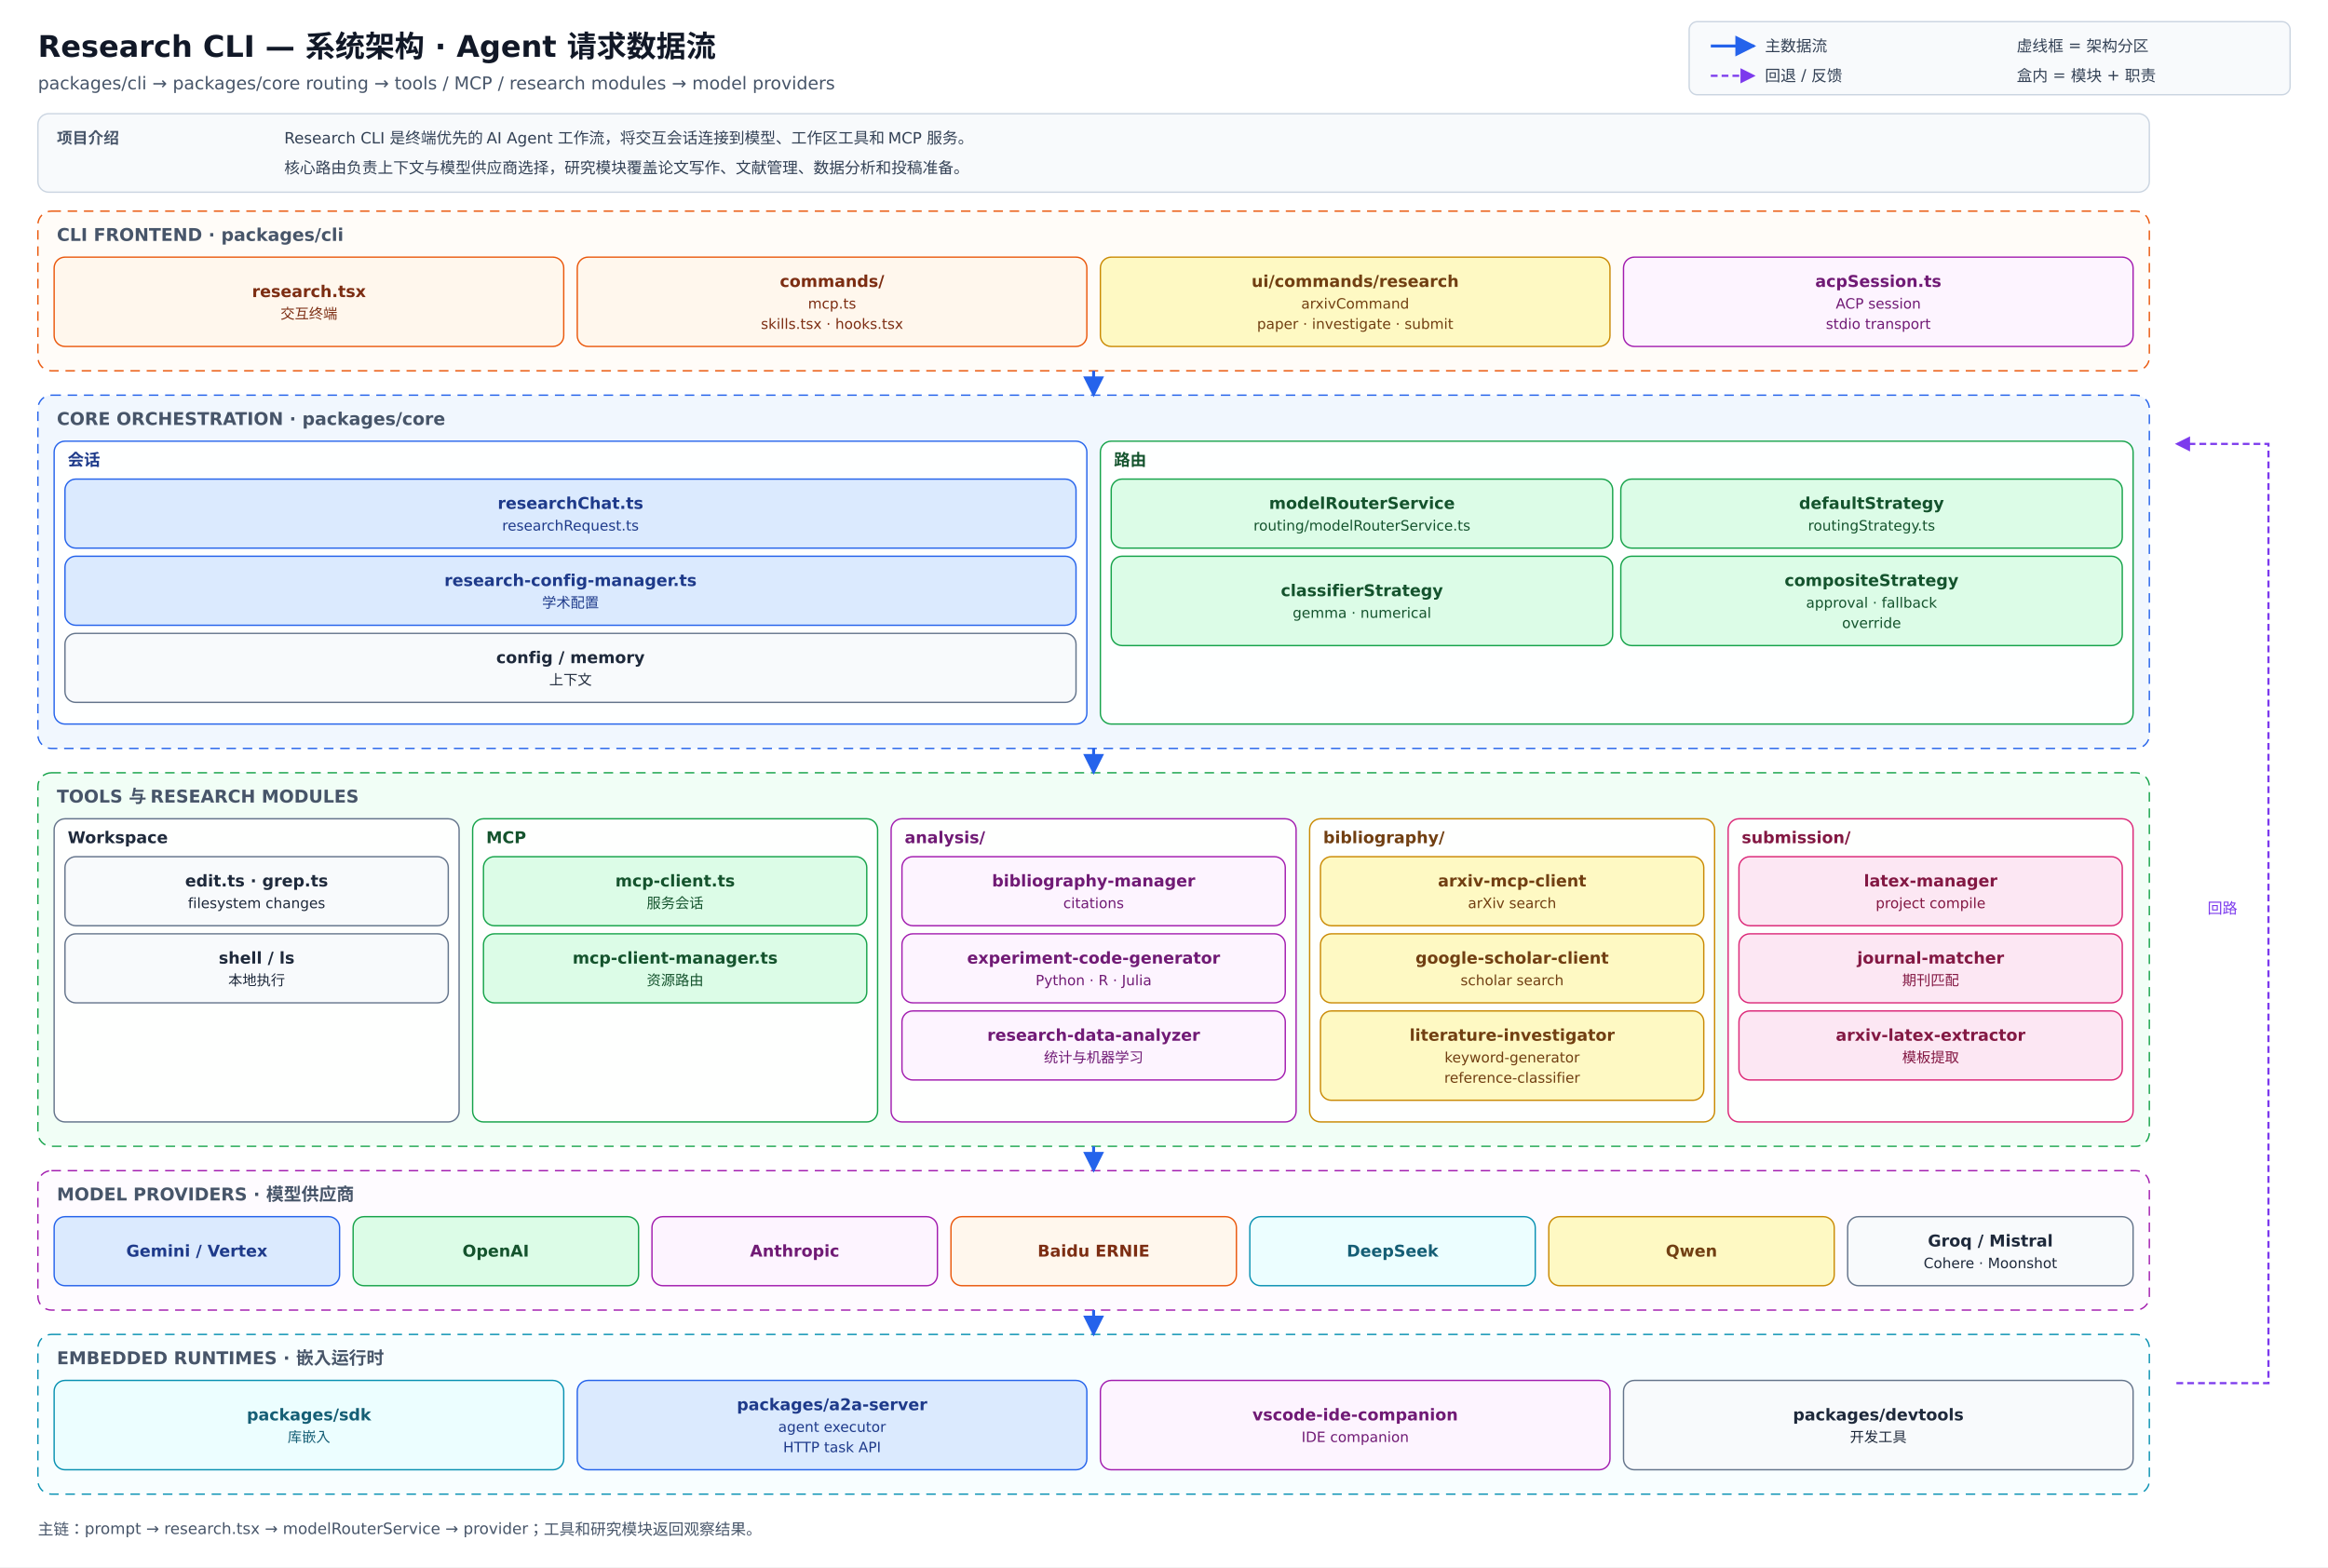
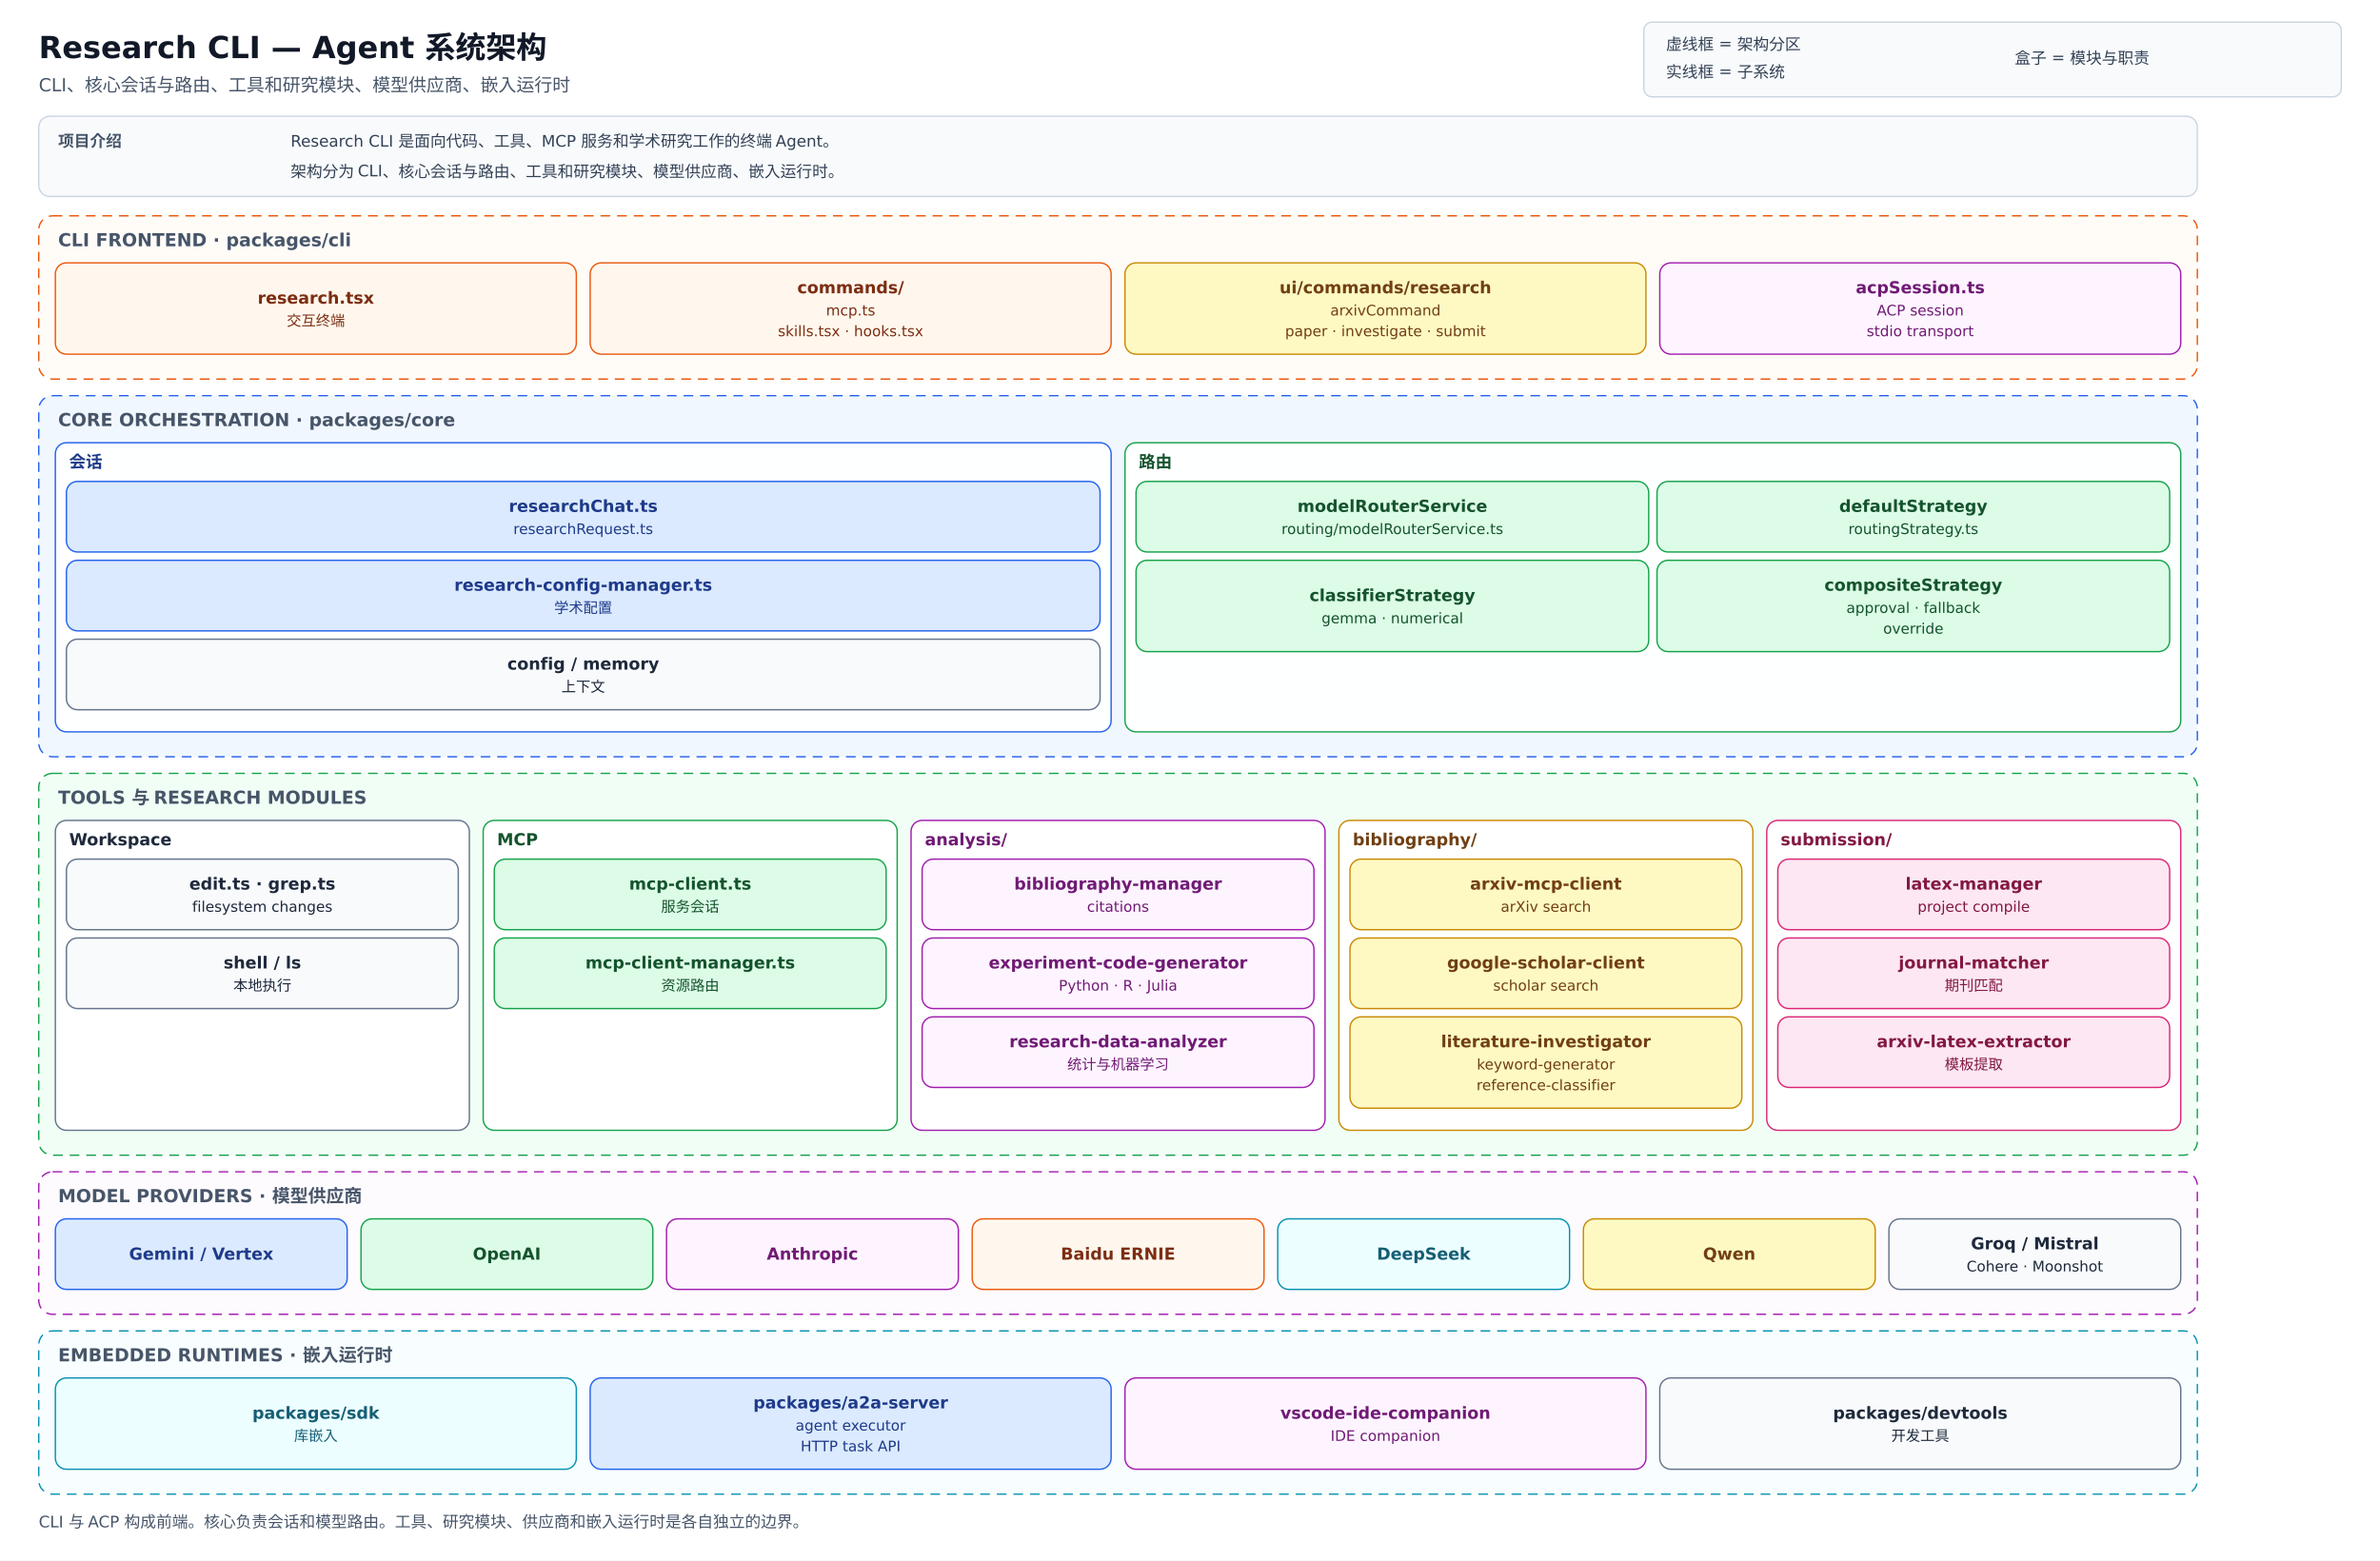
- <svg xmlns="http://www.w3.org/2000/svg" viewBox="0 0 1720 1158" font-family="WenQuanYi Micro Hei, DejaVu Sans, sans-serif">
-   <defs>
-     <marker id="arr" viewBox="0 0 10 10" refX="9" refY="5" markerWidth="7" markerHeight="7" orient="auto">
-       <path d="M0,0 L10,5 L0,10 z" fill="#2563eb" />
-     </marker>
-     <marker id="arrP" viewBox="0 0 10 10" refX="9" refY="5" markerWidth="7" markerHeight="7" orient="auto">
-       <path d="M0,0 L10,5 L0,10 z" fill="#7c3aed" />
-     </marker>
-   </defs>
-   <rect x="0" y="0" width="1720" height="1158" fill="#ffffff" />
-   <text x="28" y="42" font-size="22" fill="#111827" font-weight="700" text-anchor="start">Research CLI — 系统架构 · Agent 请求数据流</text>
-   <text x="28" y="66" font-size="13" fill="#475569" font-weight="400" text-anchor="start">packages/cli → packages/core routing → tools / MCP / research modules → model providers</text>
-   <rect x="1248" y="16" width="444" height="54" rx="6" fill="#f8fafc" stroke="#cbd5e1" />
-   <line x1="1264" y1="34" x2="1296" y2="34" stroke="#2563eb" stroke-width="2.2" marker-end="url(#arr)" />
-   <text x="1304" y="38" font-size="11.5" fill="#334155" font-weight="400" text-anchor="start">主数据流</text>
-   <line x1="1264" y1="56" x2="1296" y2="56" stroke="#7c3aed" stroke-width="1.6" stroke-dasharray="5,3" marker-end="url(#arrP)" />
-   <text x="1304" y="60" font-size="11.5" fill="#334155" font-weight="400" text-anchor="start">回退 / 反馈</text>
-   <text x="1490" y="38" font-size="11.5" fill="#334155" font-weight="400" text-anchor="start">虚线框 = 架构分区</text>
-   <text x="1490" y="60" font-size="11.5" fill="#334155" font-weight="400" text-anchor="start">盒内 = 模块 + 职责</text>
+ <svg xmlns="http://www.w3.org/2000/svg" viewBox="0 0 1720 1128" font-family="WenQuanYi Micro Hei, DejaVu Sans, sans-serif">
+   <rect x="0" y="0" width="1720" height="1128" fill="#ffffff" />
+   <text x="28" y="42" font-size="22" fill="#111827" font-weight="700" text-anchor="start">Research CLI — Agent 系统架构</text>
+   <text x="28" y="66" font-size="13" fill="#475569" font-weight="400" text-anchor="start">CLI、核心会话与路由、工具和研究模块、模型供应商、嵌入运行时</text>
+   <rect x="1188" y="16" width="504" height="54" rx="6" fill="#f8fafc" stroke="#cbd5e1" />
+   <text x="1204" y="36" font-size="11.5" fill="#334155" font-weight="400" text-anchor="start">虚线框 = 架构分区</text>
+   <text x="1204" y="56" font-size="11.5" fill="#334155" font-weight="400" text-anchor="start">实线框 = 子系统</text>
+   <text x="1456" y="46" font-size="11.5" fill="#334155" font-weight="400" text-anchor="start">盒子 = 模块与职责</text>
  <rect x="28" y="84" width="1560" height="58" rx="8" fill="#f8fafc" stroke="#cbd5e1" />
  <text x="42" y="106" font-size="11.5" fill="#475569" font-weight="700" text-anchor="start">项目介绍</text>
-   <text x="210" y="106" font-size="11.5" fill="#334155" font-weight="400" text-anchor="start">Research CLI 是终端优先的 AI Agent 工作流，将交互会话连接到模型、工作区工具和 MCP 服务。</text>
-   <text x="210" y="128" font-size="11.5" fill="#334155" font-weight="400" text-anchor="start">核心路由负责上下文与模型供应商选择，研究模块覆盖论文写作、文献管理、数据分析和投稿准备。</text>
+   <text x="210" y="106" font-size="11.5" fill="#334155" font-weight="400" text-anchor="start">Research CLI 是面向代码、工具、MCP 服务和学术研究工作的终端 Agent。</text>
+   <text x="210" y="128" font-size="11.5" fill="#334155" font-weight="400" text-anchor="start">架构分为 CLI、核心会话与路由、工具和研究模块、模型供应商、嵌入运行时。</text>
  <rect x="28" y="156" width="1560" height="118" rx="10" fill="#fff7ed" fill-opacity="0.38" stroke="#ea580c" stroke-dasharray="7,5" />
  <text x="42" y="178" font-size="13" fill="#475569" font-weight="700" text-anchor="start">CLI FRONTEND · packages/cli</text>
  <rect x="40.0" y="190.0" width="376.5" height="66.0" rx="8" fill="#fff7ed" stroke="#ea580c" />
  <text x="228.25" y="219.5" font-size="12" fill="#7c2d12" font-weight="700" text-anchor="middle">research.tsx</text>
  <text x="228.25" y="235.5" font-size="10.5" fill="#7c2d12" font-weight="400" text-anchor="middle">交互终端</text>
  <rect x="426.5" y="190.0" width="376.5" height="66.0" rx="8" fill="#fff7ed" stroke="#ea580c" />
  <text x="614.75" y="212.0" font-size="12" fill="#7c2d12" font-weight="700" text-anchor="middle">commands/</text>
  <text x="614.75" y="228.0" font-size="10.5" fill="#7c2d12" font-weight="400" text-anchor="middle">mcp.ts</text>
  <text x="614.75" y="243.0" font-size="10.5" fill="#7c2d12" font-weight="400" text-anchor="middle">skills.tsx · hooks.tsx</text>
  <rect x="813.0" y="190.0" width="376.5" height="66.0" rx="8" fill="#fef9c3" stroke="#ca8a04" />
  <text x="1001.25" y="212.0" font-size="12" fill="#713f12" font-weight="700" text-anchor="middle">ui/commands/research</text>
  <text x="1001.25" y="228.0" font-size="10.5" fill="#713f12" font-weight="400" text-anchor="middle">arxivCommand</text>
  <text x="1001.25" y="243.0" font-size="10.5" fill="#713f12" font-weight="400" text-anchor="middle">paper · investigate · submit</text>
  <rect x="1199.5" y="190.0" width="376.5" height="66.0" rx="8" fill="#fdf4ff" stroke="#a21caf" />
  <text x="1387.75" y="212.0" font-size="12" fill="#701a75" font-weight="700" text-anchor="middle">acpSession.ts</text>
  <text x="1387.75" y="228.0" font-size="10.5" fill="#701a75" font-weight="400" text-anchor="middle">ACP session</text>
  <text x="1387.75" y="243.0" font-size="10.5" fill="#701a75" font-weight="400" text-anchor="middle">stdio transport</text>
-   <rect x="28" y="292" width="1560" height="261" rx="10" fill="#dbeafe" fill-opacity="0.38" stroke="#2563eb" stroke-dasharray="7,5" />
-   <text x="42" y="314" font-size="13" fill="#475569" font-weight="700" text-anchor="start">CORE ORCHESTRATION · packages/core</text>
-   <rect x="40.0" y="326.0" width="763.0" height="209.0" rx="8" fill="#ffffff" fill-opacity="0.94" stroke="#2563eb" />
-   <text x="50.0" y="344" font-size="12" fill="#1e3a8a" font-weight="700" text-anchor="start">会话</text>
-   <rect x="48.0" y="354.0" width="747.0" height="51.0" rx="8" fill="#dbeafe" stroke="#2563eb" />
-   <text x="421.5" y="376.0" font-size="12" fill="#1e3a8a" font-weight="700" text-anchor="middle">researchChat.ts</text>
-   <text x="421.5" y="392.0" font-size="10.5" fill="#1e3a8a" font-weight="400" text-anchor="middle">researchRequest.ts</text>
-   <rect x="48.0" y="411.0" width="747.0" height="51.0" rx="8" fill="#dbeafe" stroke="#2563eb" />
-   <text x="421.5" y="433.0" font-size="12" fill="#1e3a8a" font-weight="700" text-anchor="middle">research-config-manager.ts</text>
-   <text x="421.5" y="449.0" font-size="10.5" fill="#1e3a8a" font-weight="400" text-anchor="middle">学术配置</text>
-   <rect x="48.0" y="468.0" width="747.0" height="51.0" rx="8" fill="#f8fafc" stroke="#64748b" />
-   <text x="421.5" y="490.0" font-size="12" fill="#1e293b" font-weight="700" text-anchor="middle">config / memory</text>
-   <text x="421.5" y="506.0" font-size="10.5" fill="#1e293b" font-weight="400" text-anchor="middle">上下文</text>
-   <rect x="813.0" y="326.0" width="763.0" height="209.0" rx="8" fill="#ffffff" fill-opacity="0.94" stroke="#16a34a" />
-   <text x="823.0" y="344" font-size="12" fill="#14532d" font-weight="700" text-anchor="start">路由</text>
-   <rect x="821.0" y="354.0" width="370.5" height="51.0" rx="8" fill="#dcfce7" stroke="#16a34a" />
-   <text x="1006.25" y="376.0" font-size="12" fill="#14532d" font-weight="700" text-anchor="middle">modelRouterService</text>
-   <text x="1006.25" y="392.0" font-size="10.5" fill="#14532d" font-weight="400" text-anchor="middle">routing/modelRouterService.ts</text>
-   <rect x="1197.5" y="354.0" width="370.5" height="51.0" rx="8" fill="#dcfce7" stroke="#16a34a" />
-   <text x="1382.75" y="376.0" font-size="12" fill="#14532d" font-weight="700" text-anchor="middle">defaultStrategy</text>
-   <text x="1382.75" y="392.0" font-size="10.5" fill="#14532d" font-weight="400" text-anchor="middle">routingStrategy.ts</text>
-   <rect x="821.0" y="411.0" width="370.5" height="66.0" rx="8" fill="#dcfce7" stroke="#16a34a" />
-   <text x="1006.25" y="440.5" font-size="12" fill="#14532d" font-weight="700" text-anchor="middle">classifierStrategy</text>
-   <text x="1006.25" y="456.5" font-size="10.5" fill="#14532d" font-weight="400" text-anchor="middle">gemma · numerical</text>
-   <rect x="1197.5" y="411.0" width="370.5" height="66.0" rx="8" fill="#dcfce7" stroke="#16a34a" />
-   <text x="1382.75" y="433.0" font-size="12" fill="#14532d" font-weight="700" text-anchor="middle">compositeStrategy</text>
-   <text x="1382.75" y="449.0" font-size="10.5" fill="#14532d" font-weight="400" text-anchor="middle">approval · fallback</text>
-   <text x="1382.75" y="464.0" font-size="10.5" fill="#14532d" font-weight="400" text-anchor="middle">override</text>
-   <rect x="28" y="571" width="1560" height="276" rx="10" fill="#dcfce7" fill-opacity="0.38" stroke="#16a34a" stroke-dasharray="7,5" />
-   <text x="42" y="593" font-size="13" fill="#475569" font-weight="700" text-anchor="start">TOOLS 与 RESEARCH MODULES</text>
-   <rect x="40.0" y="605.0" width="299.2" height="224.0" rx="8" fill="#ffffff" fill-opacity="0.94" stroke="#64748b" />
-   <text x="50.0" y="623" font-size="12" fill="#1e293b" font-weight="700" text-anchor="start">Workspace</text>
-   <rect x="48.0" y="633.0" width="283.2" height="51.0" rx="8" fill="#f8fafc" stroke="#64748b" />
-   <text x="189.6" y="655.0" font-size="12" fill="#1e293b" font-weight="700" text-anchor="middle">edit.ts · grep.ts</text>
-   <text x="189.6" y="671.0" font-size="10.5" fill="#1e293b" font-weight="400" text-anchor="middle">filesystem changes</text>
-   <rect x="48.0" y="690.0" width="283.2" height="51.0" rx="8" fill="#f8fafc" stroke="#64748b" />
-   <text x="189.6" y="712.0" font-size="12" fill="#1e293b" font-weight="700" text-anchor="middle">shell / ls</text>
-   <text x="189.6" y="728.0" font-size="10.5" fill="#1e293b" font-weight="400" text-anchor="middle">本地执行</text>
-   <rect x="349.2" y="605.0" width="299.2" height="224.0" rx="8" fill="#ffffff" fill-opacity="0.94" stroke="#16a34a" />
-   <text x="359.2" y="623" font-size="12" fill="#14532d" font-weight="700" text-anchor="start">MCP</text>
-   <rect x="357.2" y="633.0" width="283.2" height="51.0" rx="8" fill="#dcfce7" stroke="#16a34a" />
-   <text x="498.8" y="655.0" font-size="12" fill="#14532d" font-weight="700" text-anchor="middle">mcp-client.ts</text>
-   <text x="498.8" y="671.0" font-size="10.5" fill="#14532d" font-weight="400" text-anchor="middle">服务会话</text>
-   <rect x="357.2" y="690.0" width="283.2" height="51.0" rx="8" fill="#dcfce7" stroke="#16a34a" />
-   <text x="498.8" y="712.0" font-size="12" fill="#14532d" font-weight="700" text-anchor="middle">mcp-client-manager.ts</text>
-   <text x="498.8" y="728.0" font-size="10.5" fill="#14532d" font-weight="400" text-anchor="middle">资源路由</text>
-   <rect x="658.4" y="605.0" width="299.2" height="224.0" rx="8" fill="#ffffff" fill-opacity="0.94" stroke="#a21caf" />
-   <text x="668.4" y="623" font-size="12" fill="#701a75" font-weight="700" text-anchor="start">analysis/</text>
-   <rect x="666.4" y="633.0" width="283.2" height="51.0" rx="8" fill="#fdf4ff" stroke="#a21caf" />
-   <text x="808.0" y="655.0" font-size="12" fill="#701a75" font-weight="700" text-anchor="middle">bibliography-manager</text>
-   <text x="808.0" y="671.0" font-size="10.5" fill="#701a75" font-weight="400" text-anchor="middle">citations</text>
-   <rect x="666.4" y="690.0" width="283.2" height="51.0" rx="8" fill="#fdf4ff" stroke="#a21caf" />
-   <text x="808.0" y="712.0" font-size="12" fill="#701a75" font-weight="700" text-anchor="middle">experiment-code-generator</text>
-   <text x="808.0" y="728.0" font-size="10.5" fill="#701a75" font-weight="400" text-anchor="middle">Python · R · Julia</text>
-   <rect x="666.4" y="747.0" width="283.2" height="51.0" rx="8" fill="#fdf4ff" stroke="#a21caf" />
-   <text x="808.0" y="769.0" font-size="12" fill="#701a75" font-weight="700" text-anchor="middle">research-data-analyzer</text>
-   <text x="808.0" y="785.0" font-size="10.5" fill="#701a75" font-weight="400" text-anchor="middle">统计与机器学习</text>
-   <rect x="967.6" y="605.0" width="299.2" height="224.0" rx="8" fill="#ffffff" fill-opacity="0.94" stroke="#ca8a04" />
-   <text x="977.6" y="623" font-size="12" fill="#713f12" font-weight="700" text-anchor="start">bibliography/</text>
-   <rect x="975.6" y="633.0" width="283.2" height="51.0" rx="8" fill="#fef9c3" stroke="#ca8a04" />
-   <text x="1117.2" y="655.0" font-size="12" fill="#713f12" font-weight="700" text-anchor="middle">arxiv-mcp-client</text>
-   <text x="1117.2" y="671.0" font-size="10.5" fill="#713f12" font-weight="400" text-anchor="middle">arXiv search</text>
-   <rect x="975.6" y="690.0" width="283.2" height="51.0" rx="8" fill="#fef9c3" stroke="#ca8a04" />
-   <text x="1117.2" y="712.0" font-size="12" fill="#713f12" font-weight="700" text-anchor="middle">google-scholar-client</text>
-   <text x="1117.2" y="728.0" font-size="10.5" fill="#713f12" font-weight="400" text-anchor="middle">scholar search</text>
-   <rect x="975.6" y="747.0" width="283.2" height="66.0" rx="8" fill="#fef9c3" stroke="#ca8a04" />
-   <text x="1117.2" y="769.0" font-size="12" fill="#713f12" font-weight="700" text-anchor="middle">literature-investigator</text>
-   <text x="1117.2" y="785.0" font-size="10.5" fill="#713f12" font-weight="400" text-anchor="middle">keyword-generator</text>
-   <text x="1117.2" y="800.0" font-size="10.5" fill="#713f12" font-weight="400" text-anchor="middle">reference-classifier</text>
-   <rect x="1276.8" y="605.0" width="299.2" height="224.0" rx="8" fill="#ffffff" fill-opacity="0.94" stroke="#db2777" />
-   <text x="1286.8" y="623" font-size="12" fill="#831843" font-weight="700" text-anchor="start">submission/</text>
-   <rect x="1284.8" y="633.0" width="283.2" height="51.0" rx="8" fill="#fce7f3" stroke="#db2777" />
-   <text x="1426.4" y="655.0" font-size="12" fill="#831843" font-weight="700" text-anchor="middle">latex-manager</text>
-   <text x="1426.4" y="671.0" font-size="10.5" fill="#831843" font-weight="400" text-anchor="middle">project compile</text>
-   <rect x="1284.8" y="690.0" width="283.2" height="51.0" rx="8" fill="#fce7f3" stroke="#db2777" />
-   <text x="1426.4" y="712.0" font-size="12" fill="#831843" font-weight="700" text-anchor="middle">journal-matcher</text>
-   <text x="1426.4" y="728.0" font-size="10.5" fill="#831843" font-weight="400" text-anchor="middle">期刊匹配</text>
-   <rect x="1284.8" y="747.0" width="283.2" height="51.0" rx="8" fill="#fce7f3" stroke="#db2777" />
-   <text x="1426.4" y="769.0" font-size="12" fill="#831843" font-weight="700" text-anchor="middle">arxiv-latex-extractor</text>
-   <text x="1426.4" y="785.0" font-size="10.5" fill="#831843" font-weight="400" text-anchor="middle">模板提取</text>
-   <rect x="28" y="865" width="1560" height="103" rx="10" fill="#fdf4ff" fill-opacity="0.38" stroke="#a21caf" stroke-dasharray="7,5" />
-   <text x="42" y="887" font-size="13" fill="#475569" font-weight="700" text-anchor="start">MODEL PROVIDERS · 模型供应商</text>
-   <rect x="40.0" y="899.0" width="210.9" height="51.0" rx="8" fill="#dbeafe" stroke="#2563eb" />
-   <text x="145.429" y="928.5" font-size="12" fill="#1e3a8a" font-weight="700" text-anchor="middle">Gemini / Vertex</text>
-   <rect x="260.9" y="899.0" width="210.9" height="51.0" rx="8" fill="#dcfce7" stroke="#16a34a" />
-   <text x="366.286" y="928.5" font-size="12" fill="#14532d" font-weight="700" text-anchor="middle">OpenAI</text>
-   <rect x="481.7" y="899.0" width="210.9" height="51.0" rx="8" fill="#fdf4ff" stroke="#a21caf" />
-   <text x="587.143" y="928.5" font-size="12" fill="#701a75" font-weight="700" text-anchor="middle">Anthropic</text>
-   <rect x="702.6" y="899.0" width="210.9" height="51.0" rx="8" fill="#fff7ed" stroke="#ea580c" />
-   <text x="808.0" y="928.5" font-size="12" fill="#7c2d12" font-weight="700" text-anchor="middle">Baidu ERNIE</text>
-   <rect x="923.4" y="899.0" width="210.9" height="51.0" rx="8" fill="#ecfeff" stroke="#0891b2" />
-   <text x="1028.857" y="928.5" font-size="12" fill="#155e75" font-weight="700" text-anchor="middle">DeepSeek</text>
-   <rect x="1144.3" y="899.0" width="210.9" height="51.0" rx="8" fill="#fef9c3" stroke="#ca8a04" />
-   <text x="1249.714" y="928.5" font-size="12" fill="#713f12" font-weight="700" text-anchor="middle">Qwen</text>
-   <rect x="1365.1" y="899.0" width="210.9" height="51.0" rx="8" fill="#f8fafc" stroke="#64748b" />
-   <text x="1470.571" y="921.0" font-size="12" fill="#1e293b" font-weight="700" text-anchor="middle">Groq / Mistral</text>
-   <text x="1470.571" y="937.0" font-size="10.5" fill="#1e293b" font-weight="400" text-anchor="middle">Cohere · Moonshot</text>
-   <rect x="28" y="986" width="1560" height="118" rx="10" fill="#ecfeff" fill-opacity="0.38" stroke="#0891b2" stroke-dasharray="7,5" />
-   <text x="42" y="1008" font-size="13" fill="#475569" font-weight="700" text-anchor="start">EMBEDDED RUNTIMES · 嵌入运行时</text>
-   <rect x="40.0" y="1020.0" width="376.5" height="66.0" rx="8" fill="#ecfeff" stroke="#0891b2" />
-   <text x="228.25" y="1049.5" font-size="12" fill="#155e75" font-weight="700" text-anchor="middle">packages/sdk</text>
-   <text x="228.25" y="1065.5" font-size="10.5" fill="#155e75" font-weight="400" text-anchor="middle">库嵌入</text>
-   <rect x="426.5" y="1020.0" width="376.5" height="66.0" rx="8" fill="#dbeafe" stroke="#2563eb" />
-   <text x="614.75" y="1042.0" font-size="12" fill="#1e3a8a" font-weight="700" text-anchor="middle">packages/a2a-server</text>
-   <text x="614.75" y="1058.0" font-size="10.5" fill="#1e3a8a" font-weight="400" text-anchor="middle">agent executor</text>
-   <text x="614.75" y="1073.0" font-size="10.5" fill="#1e3a8a" font-weight="400" text-anchor="middle">HTTP task API</text>
-   <rect x="813.0" y="1020.0" width="376.5" height="66.0" rx="8" fill="#fdf4ff" stroke="#a21caf" />
-   <text x="1001.25" y="1049.5" font-size="12" fill="#701a75" font-weight="700" text-anchor="middle">vscode-ide-companion</text>
-   <text x="1001.25" y="1065.5" font-size="10.5" fill="#701a75" font-weight="400" text-anchor="middle">IDE companion</text>
-   <rect x="1199.5" y="1020.0" width="376.5" height="66.0" rx="8" fill="#f8fafc" stroke="#64748b" />
-   <text x="1387.75" y="1049.5" font-size="12" fill="#1e293b" font-weight="700" text-anchor="middle">packages/devtools</text>
-   <text x="1387.75" y="1065.5" font-size="10.5" fill="#1e293b" font-weight="400" text-anchor="middle">开发工具</text>
-   <line x1="808.0" y1="274" x2="808.0" y2="292" stroke="#2563eb" stroke-width="2.2" marker-end="url(#arr)" />
-   <line x1="808.0" y1="553" x2="808.0" y2="571" stroke="#2563eb" stroke-width="2.2" marker-end="url(#arr)" />
-   <line x1="808.0" y1="847" x2="808.0" y2="865" stroke="#2563eb" stroke-width="2.2" marker-end="url(#arr)" />
-   <line x1="808.0" y1="968" x2="808.0" y2="986" stroke="#2563eb" stroke-width="2.2" marker-end="url(#arr)" />
-   <path d="M 1608,1022 L 1676,1022 L 1676,328 L 1608,328" fill="none" stroke="#7c3aed" stroke-width="1.6" stroke-dasharray="5,3" marker-end="url(#arrP)" />
-   <text x="1642" y="675.0" font-size="11" fill="#7c3aed" font-weight="400" text-anchor="middle">回路</text>
-   <text x="28" y="1134" font-size="11.5" fill="#475569" font-weight="400" text-anchor="start">主链：prompt → research.tsx → modelRouterService → provider；工具和研究模块返回观察结果。</text>
+   <rect x="28" y="286" width="1560" height="261" rx="10" fill="#dbeafe" fill-opacity="0.38" stroke="#2563eb" stroke-dasharray="7,5" />
+   <text x="42" y="308" font-size="13" fill="#475569" font-weight="700" text-anchor="start">CORE ORCHESTRATION · packages/core</text>
+   <rect x="40.0" y="320.0" width="763.0" height="209.0" rx="8" fill="#ffffff" fill-opacity="0.94" stroke="#2563eb" />
+   <text x="50.0" y="338" font-size="12" fill="#1e3a8a" font-weight="700" text-anchor="start">会话</text>
+   <rect x="48.0" y="348.0" width="747.0" height="51.0" rx="8" fill="#dbeafe" stroke="#2563eb" />
+   <text x="421.5" y="370.0" font-size="12" fill="#1e3a8a" font-weight="700" text-anchor="middle">researchChat.ts</text>
+   <text x="421.5" y="386.0" font-size="10.5" fill="#1e3a8a" font-weight="400" text-anchor="middle">researchRequest.ts</text>
+   <rect x="48.0" y="405.0" width="747.0" height="51.0" rx="8" fill="#dbeafe" stroke="#2563eb" />
+   <text x="421.5" y="427.0" font-size="12" fill="#1e3a8a" font-weight="700" text-anchor="middle">research-config-manager.ts</text>
+   <text x="421.5" y="443.0" font-size="10.5" fill="#1e3a8a" font-weight="400" text-anchor="middle">学术配置</text>
+   <rect x="48.0" y="462.0" width="747.0" height="51.0" rx="8" fill="#f8fafc" stroke="#64748b" />
+   <text x="421.5" y="484.0" font-size="12" fill="#1e293b" font-weight="700" text-anchor="middle">config / memory</text>
+   <text x="421.5" y="500.0" font-size="10.5" fill="#1e293b" font-weight="400" text-anchor="middle">上下文</text>
+   <rect x="813.0" y="320.0" width="763.0" height="209.0" rx="8" fill="#ffffff" fill-opacity="0.94" stroke="#16a34a" />
+   <text x="823.0" y="338" font-size="12" fill="#14532d" font-weight="700" text-anchor="start">路由</text>
+   <rect x="821.0" y="348.0" width="370.5" height="51.0" rx="8" fill="#dcfce7" stroke="#16a34a" />
+   <text x="1006.25" y="370.0" font-size="12" fill="#14532d" font-weight="700" text-anchor="middle">modelRouterService</text>
+   <text x="1006.25" y="386.0" font-size="10.5" fill="#14532d" font-weight="400" text-anchor="middle">routing/modelRouterService.ts</text>
+   <rect x="1197.5" y="348.0" width="370.5" height="51.0" rx="8" fill="#dcfce7" stroke="#16a34a" />
+   <text x="1382.75" y="370.0" font-size="12" fill="#14532d" font-weight="700" text-anchor="middle">defaultStrategy</text>
+   <text x="1382.75" y="386.0" font-size="10.5" fill="#14532d" font-weight="400" text-anchor="middle">routingStrategy.ts</text>
+   <rect x="821.0" y="405.0" width="370.5" height="66.0" rx="8" fill="#dcfce7" stroke="#16a34a" />
+   <text x="1006.25" y="434.5" font-size="12" fill="#14532d" font-weight="700" text-anchor="middle">classifierStrategy</text>
+   <text x="1006.25" y="450.5" font-size="10.5" fill="#14532d" font-weight="400" text-anchor="middle">gemma · numerical</text>
+   <rect x="1197.5" y="405.0" width="370.5" height="66.0" rx="8" fill="#dcfce7" stroke="#16a34a" />
+   <text x="1382.75" y="427.0" font-size="12" fill="#14532d" font-weight="700" text-anchor="middle">compositeStrategy</text>
+   <text x="1382.75" y="443.0" font-size="10.5" fill="#14532d" font-weight="400" text-anchor="middle">approval · fallback</text>
+   <text x="1382.75" y="458.0" font-size="10.5" fill="#14532d" font-weight="400" text-anchor="middle">override</text>
+   <rect x="28" y="559" width="1560" height="276" rx="10" fill="#dcfce7" fill-opacity="0.38" stroke="#16a34a" stroke-dasharray="7,5" />
+   <text x="42" y="581" font-size="13" fill="#475569" font-weight="700" text-anchor="start">TOOLS 与 RESEARCH MODULES</text>
+   <rect x="40.0" y="593.0" width="299.2" height="224.0" rx="8" fill="#ffffff" fill-opacity="0.94" stroke="#64748b" />
+   <text x="50.0" y="611" font-size="12" fill="#1e293b" font-weight="700" text-anchor="start">Workspace</text>
+   <rect x="48.0" y="621.0" width="283.2" height="51.0" rx="8" fill="#f8fafc" stroke="#64748b" />
+   <text x="189.6" y="643.0" font-size="12" fill="#1e293b" font-weight="700" text-anchor="middle">edit.ts · grep.ts</text>
+   <text x="189.6" y="659.0" font-size="10.5" fill="#1e293b" font-weight="400" text-anchor="middle">filesystem changes</text>
+   <rect x="48.0" y="678.0" width="283.2" height="51.0" rx="8" fill="#f8fafc" stroke="#64748b" />
+   <text x="189.6" y="700.0" font-size="12" fill="#1e293b" font-weight="700" text-anchor="middle">shell / ls</text>
+   <text x="189.6" y="716.0" font-size="10.5" fill="#1e293b" font-weight="400" text-anchor="middle">本地执行</text>
+   <rect x="349.2" y="593.0" width="299.2" height="224.0" rx="8" fill="#ffffff" fill-opacity="0.94" stroke="#16a34a" />
+   <text x="359.2" y="611" font-size="12" fill="#14532d" font-weight="700" text-anchor="start">MCP</text>
+   <rect x="357.2" y="621.0" width="283.2" height="51.0" rx="8" fill="#dcfce7" stroke="#16a34a" />
+   <text x="498.8" y="643.0" font-size="12" fill="#14532d" font-weight="700" text-anchor="middle">mcp-client.ts</text>
+   <text x="498.8" y="659.0" font-size="10.5" fill="#14532d" font-weight="400" text-anchor="middle">服务会话</text>
+   <rect x="357.2" y="678.0" width="283.2" height="51.0" rx="8" fill="#dcfce7" stroke="#16a34a" />
+   <text x="498.8" y="700.0" font-size="12" fill="#14532d" font-weight="700" text-anchor="middle">mcp-client-manager.ts</text>
+   <text x="498.8" y="716.0" font-size="10.5" fill="#14532d" font-weight="400" text-anchor="middle">资源路由</text>
+   <rect x="658.4" y="593.0" width="299.2" height="224.0" rx="8" fill="#ffffff" fill-opacity="0.94" stroke="#a21caf" />
+   <text x="668.4" y="611" font-size="12" fill="#701a75" font-weight="700" text-anchor="start">analysis/</text>
+   <rect x="666.4" y="621.0" width="283.2" height="51.0" rx="8" fill="#fdf4ff" stroke="#a21caf" />
+   <text x="808.0" y="643.0" font-size="12" fill="#701a75" font-weight="700" text-anchor="middle">bibliography-manager</text>
+   <text x="808.0" y="659.0" font-size="10.5" fill="#701a75" font-weight="400" text-anchor="middle">citations</text>
+   <rect x="666.4" y="678.0" width="283.2" height="51.0" rx="8" fill="#fdf4ff" stroke="#a21caf" />
+   <text x="808.0" y="700.0" font-size="12" fill="#701a75" font-weight="700" text-anchor="middle">experiment-code-generator</text>
+   <text x="808.0" y="716.0" font-size="10.5" fill="#701a75" font-weight="400" text-anchor="middle">Python · R · Julia</text>
+   <rect x="666.4" y="735.0" width="283.2" height="51.0" rx="8" fill="#fdf4ff" stroke="#a21caf" />
+   <text x="808.0" y="757.0" font-size="12" fill="#701a75" font-weight="700" text-anchor="middle">research-data-analyzer</text>
+   <text x="808.0" y="773.0" font-size="10.5" fill="#701a75" font-weight="400" text-anchor="middle">统计与机器学习</text>
+   <rect x="967.6" y="593.0" width="299.2" height="224.0" rx="8" fill="#ffffff" fill-opacity="0.94" stroke="#ca8a04" />
+   <text x="977.6" y="611" font-size="12" fill="#713f12" font-weight="700" text-anchor="start">bibliography/</text>
+   <rect x="975.6" y="621.0" width="283.2" height="51.0" rx="8" fill="#fef9c3" stroke="#ca8a04" />
+   <text x="1117.2" y="643.0" font-size="12" fill="#713f12" font-weight="700" text-anchor="middle">arxiv-mcp-client</text>
+   <text x="1117.2" y="659.0" font-size="10.5" fill="#713f12" font-weight="400" text-anchor="middle">arXiv search</text>
+   <rect x="975.6" y="678.0" width="283.2" height="51.0" rx="8" fill="#fef9c3" stroke="#ca8a04" />
+   <text x="1117.2" y="700.0" font-size="12" fill="#713f12" font-weight="700" text-anchor="middle">google-scholar-client</text>
+   <text x="1117.2" y="716.0" font-size="10.5" fill="#713f12" font-weight="400" text-anchor="middle">scholar search</text>
+   <rect x="975.6" y="735.0" width="283.2" height="66.0" rx="8" fill="#fef9c3" stroke="#ca8a04" />
+   <text x="1117.2" y="757.0" font-size="12" fill="#713f12" font-weight="700" text-anchor="middle">literature-investigator</text>
+   <text x="1117.2" y="773.0" font-size="10.5" fill="#713f12" font-weight="400" text-anchor="middle">keyword-generator</text>
+   <text x="1117.2" y="788.0" font-size="10.5" fill="#713f12" font-weight="400" text-anchor="middle">reference-classifier</text>
+   <rect x="1276.8" y="593.0" width="299.2" height="224.0" rx="8" fill="#ffffff" fill-opacity="0.94" stroke="#db2777" />
+   <text x="1286.8" y="611" font-size="12" fill="#831843" font-weight="700" text-anchor="start">submission/</text>
+   <rect x="1284.8" y="621.0" width="283.2" height="51.0" rx="8" fill="#fce7f3" stroke="#db2777" />
+   <text x="1426.4" y="643.0" font-size="12" fill="#831843" font-weight="700" text-anchor="middle">latex-manager</text>
+   <text x="1426.4" y="659.0" font-size="10.5" fill="#831843" font-weight="400" text-anchor="middle">project compile</text>
+   <rect x="1284.8" y="678.0" width="283.2" height="51.0" rx="8" fill="#fce7f3" stroke="#db2777" />
+   <text x="1426.4" y="700.0" font-size="12" fill="#831843" font-weight="700" text-anchor="middle">journal-matcher</text>
+   <text x="1426.4" y="716.0" font-size="10.5" fill="#831843" font-weight="400" text-anchor="middle">期刊匹配</text>
+   <rect x="1284.8" y="735.0" width="283.2" height="51.0" rx="8" fill="#fce7f3" stroke="#db2777" />
+   <text x="1426.4" y="757.0" font-size="12" fill="#831843" font-weight="700" text-anchor="middle">arxiv-latex-extractor</text>
+   <text x="1426.4" y="773.0" font-size="10.5" fill="#831843" font-weight="400" text-anchor="middle">模板提取</text>
+   <rect x="28" y="847" width="1560" height="103" rx="10" fill="#fdf4ff" fill-opacity="0.38" stroke="#a21caf" stroke-dasharray="7,5" />
+   <text x="42" y="869" font-size="13" fill="#475569" font-weight="700" text-anchor="start">MODEL PROVIDERS · 模型供应商</text>
+   <rect x="40.0" y="881.0" width="210.9" height="51.0" rx="8" fill="#dbeafe" stroke="#2563eb" />
+   <text x="145.429" y="910.5" font-size="12" fill="#1e3a8a" font-weight="700" text-anchor="middle">Gemini / Vertex</text>
+   <rect x="260.9" y="881.0" width="210.9" height="51.0" rx="8" fill="#dcfce7" stroke="#16a34a" />
+   <text x="366.286" y="910.5" font-size="12" fill="#14532d" font-weight="700" text-anchor="middle">OpenAI</text>
+   <rect x="481.7" y="881.0" width="210.9" height="51.0" rx="8" fill="#fdf4ff" stroke="#a21caf" />
+   <text x="587.143" y="910.5" font-size="12" fill="#701a75" font-weight="700" text-anchor="middle">Anthropic</text>
+   <rect x="702.6" y="881.0" width="210.9" height="51.0" rx="8" fill="#fff7ed" stroke="#ea580c" />
+   <text x="808.0" y="910.5" font-size="12" fill="#7c2d12" font-weight="700" text-anchor="middle">Baidu ERNIE</text>
+   <rect x="923.4" y="881.0" width="210.9" height="51.0" rx="8" fill="#ecfeff" stroke="#0891b2" />
+   <text x="1028.857" y="910.5" font-size="12" fill="#155e75" font-weight="700" text-anchor="middle">DeepSeek</text>
+   <rect x="1144.3" y="881.0" width="210.9" height="51.0" rx="8" fill="#fef9c3" stroke="#ca8a04" />
+   <text x="1249.714" y="910.5" font-size="12" fill="#713f12" font-weight="700" text-anchor="middle">Qwen</text>
+   <rect x="1365.1" y="881.0" width="210.9" height="51.0" rx="8" fill="#f8fafc" stroke="#64748b" />
+   <text x="1470.571" y="903.0" font-size="12" fill="#1e293b" font-weight="700" text-anchor="middle">Groq / Mistral</text>
+   <text x="1470.571" y="919.0" font-size="10.5" fill="#1e293b" font-weight="400" text-anchor="middle">Cohere · Moonshot</text>
+   <rect x="28" y="962" width="1560" height="118" rx="10" fill="#ecfeff" fill-opacity="0.38" stroke="#0891b2" stroke-dasharray="7,5" />
+   <text x="42" y="984" font-size="13" fill="#475569" font-weight="700" text-anchor="start">EMBEDDED RUNTIMES · 嵌入运行时</text>
+   <rect x="40.0" y="996.0" width="376.5" height="66.0" rx="8" fill="#ecfeff" stroke="#0891b2" />
+   <text x="228.25" y="1025.5" font-size="12" fill="#155e75" font-weight="700" text-anchor="middle">packages/sdk</text>
+   <text x="228.25" y="1041.5" font-size="10.5" fill="#155e75" font-weight="400" text-anchor="middle">库嵌入</text>
+   <rect x="426.5" y="996.0" width="376.5" height="66.0" rx="8" fill="#dbeafe" stroke="#2563eb" />
+   <text x="614.75" y="1018.0" font-size="12" fill="#1e3a8a" font-weight="700" text-anchor="middle">packages/a2a-server</text>
+   <text x="614.75" y="1034.0" font-size="10.5" fill="#1e3a8a" font-weight="400" text-anchor="middle">agent executor</text>
+   <text x="614.75" y="1049.0" font-size="10.5" fill="#1e3a8a" font-weight="400" text-anchor="middle">HTTP task API</text>
+   <rect x="813.0" y="996.0" width="376.5" height="66.0" rx="8" fill="#fdf4ff" stroke="#a21caf" />
+   <text x="1001.25" y="1025.5" font-size="12" fill="#701a75" font-weight="700" text-anchor="middle">vscode-ide-companion</text>
+   <text x="1001.25" y="1041.5" font-size="10.5" fill="#701a75" font-weight="400" text-anchor="middle">IDE companion</text>
+   <rect x="1199.5" y="996.0" width="376.5" height="66.0" rx="8" fill="#f8fafc" stroke="#64748b" />
+   <text x="1387.75" y="1025.5" font-size="12" fill="#1e293b" font-weight="700" text-anchor="middle">packages/devtools</text>
+   <text x="1387.75" y="1041.5" font-size="10.5" fill="#1e293b" font-weight="400" text-anchor="middle">开发工具</text>
+   <text x="28" y="1104" font-size="11.5" fill="#475569" font-weight="400" text-anchor="start">CLI 与 ACP 构成前端。核心负责会话和模型路由。工具、研究模块、供应商和嵌入运行时是各自独立的边界。</text>
</svg>
